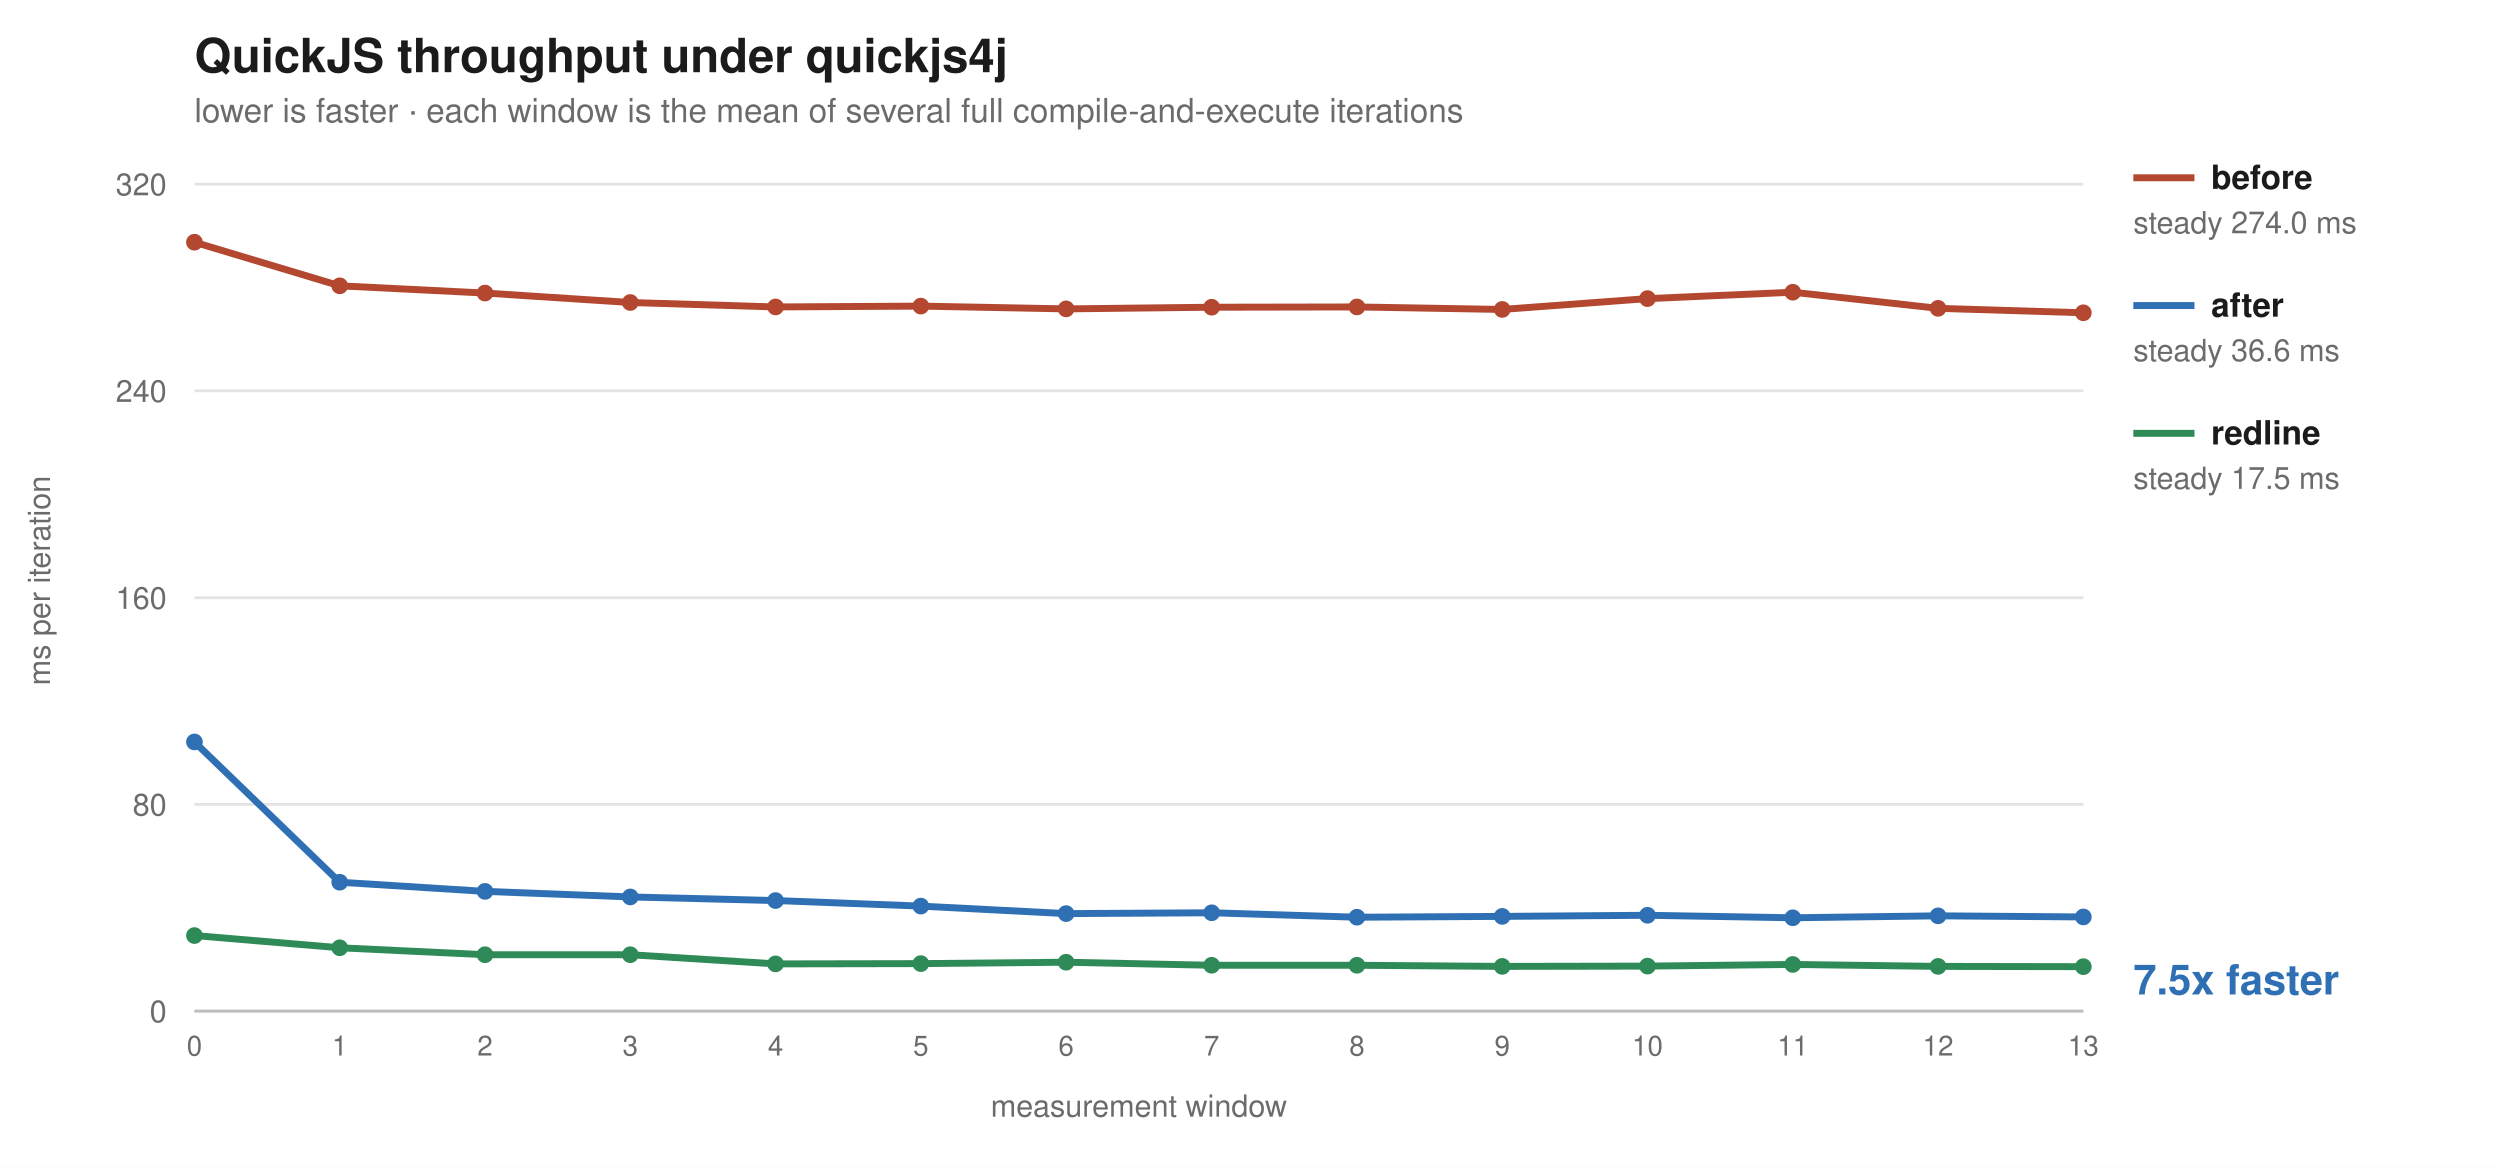
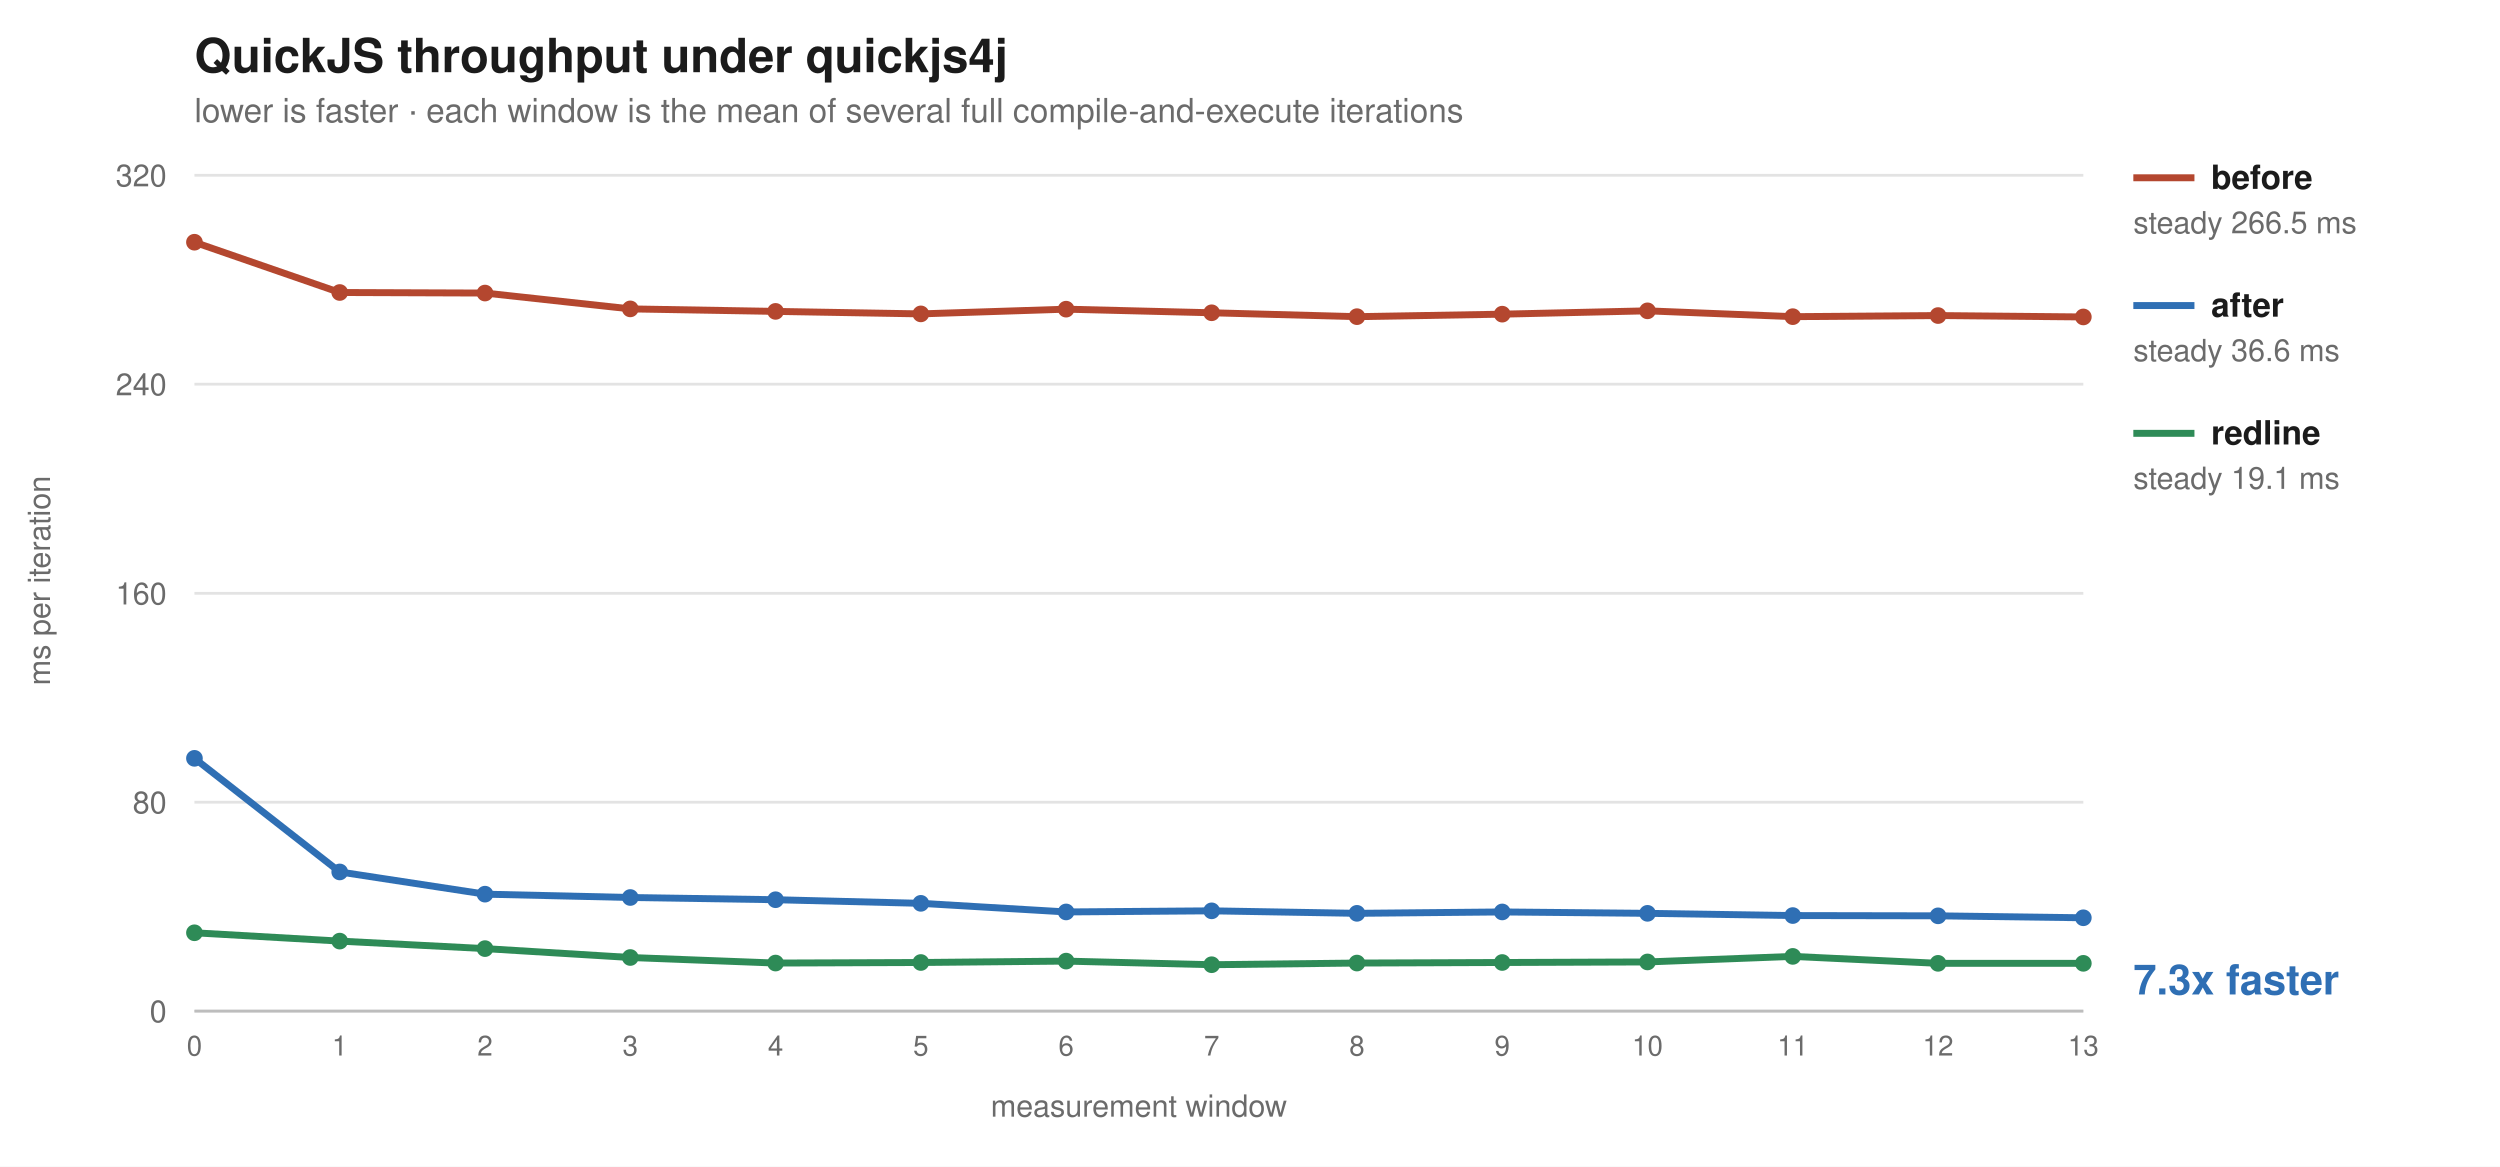
<svg xmlns="http://www.w3.org/2000/svg" width="900" height="420" viewBox="0 0 900 420" font-family="-apple-system,Segoe UI,Helvetica,Arial,sans-serif">
  <rect width="900" height="420" fill="#ffffff" />
  <text x="70" y="26" font-size="17" font-weight="600" fill="#1b1b1b">QuickJS throughput under quickjs4j</text>
  <text x="70" y="44" font-size="12" fill="#6b6b6b">lower is faster · each window is the mean of several full compile-and-execute iterations</text>
  <line x1="70" y1="364.0" x2="750" y2="364.0" stroke="#e3e3e3" />
  <text x="60" y="368.0" font-size="11" fill="#6b6b6b" text-anchor="end">0</text>
-   <line x1="70" y1="289.6" x2="750" y2="289.6" stroke="#e3e3e3" />
-   <text x="60" y="293.6" font-size="11" fill="#6b6b6b" text-anchor="end">80</text>
-   <line x1="70" y1="215.2" x2="750" y2="215.2" stroke="#e3e3e3" />
-   <text x="60" y="219.2" font-size="11" fill="#6b6b6b" text-anchor="end">160</text>
-   <line x1="70" y1="140.7" x2="750" y2="140.7" stroke="#e3e3e3" />
-   <text x="60" y="144.7" font-size="11" fill="#6b6b6b" text-anchor="end">240</text>
-   <line x1="70" y1="66.3" x2="750" y2="66.3" stroke="#e3e3e3" />
-   <text x="60" y="70.3" font-size="11" fill="#6b6b6b" text-anchor="end">320</text>
+   <line x1="70" y1="288.8" x2="750" y2="288.8" stroke="#e3e3e3" />
+   <text x="60" y="292.8" font-size="11" fill="#6b6b6b" text-anchor="end">80</text>
+   <line x1="70" y1="213.6" x2="750" y2="213.6" stroke="#e3e3e3" />
+   <text x="60" y="217.6" font-size="11" fill="#6b6b6b" text-anchor="end">160</text>
+   <line x1="70" y1="138.3" x2="750" y2="138.3" stroke="#e3e3e3" />
+   <text x="60" y="142.3" font-size="11" fill="#6b6b6b" text-anchor="end">240</text>
+   <line x1="70" y1="63.1" x2="750" y2="63.1" stroke="#e3e3e3" />
+   <text x="60" y="67.1" font-size="11" fill="#6b6b6b" text-anchor="end">320</text>
  <text x="18" y="209.0" font-size="11" fill="#6b6b6b" transform="rotate(-90 18 209.0)" text-anchor="middle">ms per iteration</text>
  <line x1="70" y1="364" x2="750" y2="364" stroke="#bdbdbd" />
  <text x="410.0" y="402" font-size="11" fill="#6b6b6b" text-anchor="middle">measurement window</text>
  <text x="70.0" y="380.0" font-size="10" fill="#6b6b6b" text-anchor="middle">0</text>
  <text x="122.3" y="380.0" font-size="10" fill="#6b6b6b" text-anchor="middle">1</text>
  <text x="174.6" y="380.0" font-size="10" fill="#6b6b6b" text-anchor="middle">2</text>
  <text x="226.9" y="380.0" font-size="10" fill="#6b6b6b" text-anchor="middle">3</text>
  <text x="279.2" y="380.0" font-size="10" fill="#6b6b6b" text-anchor="middle">4</text>
  <text x="331.5" y="380.0" font-size="10" fill="#6b6b6b" text-anchor="middle">5</text>
  <text x="383.8" y="380.0" font-size="10" fill="#6b6b6b" text-anchor="middle">6</text>
  <text x="436.2" y="380.0" font-size="10" fill="#6b6b6b" text-anchor="middle">7</text>
  <text x="488.5" y="380.0" font-size="10" fill="#6b6b6b" text-anchor="middle">8</text>
  <text x="540.8" y="380.0" font-size="10" fill="#6b6b6b" text-anchor="middle">9</text>
  <text x="593.1" y="380.0" font-size="10" fill="#6b6b6b" text-anchor="middle">10</text>
  <text x="645.4" y="380.0" font-size="10" fill="#6b6b6b" text-anchor="middle">11</text>
  <text x="697.7" y="380.0" font-size="10" fill="#6b6b6b" text-anchor="middle">12</text>
  <text x="750.0" y="380.0" font-size="10" fill="#6b6b6b" text-anchor="middle">13</text>
-   <polyline points="70.0,87.2 122.3,102.9 174.6,105.5 226.9,108.9 279.2,110.5 331.5,110.2 383.8,111.2 436.2,110.6 488.5,110.5 540.8,111.4 593.1,107.5 645.4,105.2 697.7,111.0 750.0,112.6" fill="none" stroke="#b4472f" stroke-width="2.5" stroke-linejoin="round" />
+   <polyline points="70.0,87.2 122.3,105.3 174.6,105.5 226.9,111.2 279.2,112.1 331.5,113.0 383.8,111.3 436.2,112.6 488.5,114.0 540.8,113.1 593.1,111.9 645.4,114.0 697.7,113.6 750.0,114.1" fill="none" stroke="#b4472f" stroke-width="2.5" stroke-linejoin="round" />
  <circle cx="70.0" cy="87.2" r="3" fill="#b4472f" />
-   <circle cx="122.3" cy="102.9" r="3" fill="#b4472f" />
+   <circle cx="122.3" cy="105.3" r="3" fill="#b4472f" />
  <circle cx="174.6" cy="105.5" r="3" fill="#b4472f" />
-   <circle cx="226.9" cy="108.9" r="3" fill="#b4472f" />
-   <circle cx="279.2" cy="110.5" r="3" fill="#b4472f" />
-   <circle cx="331.5" cy="110.2" r="3" fill="#b4472f" />
-   <circle cx="383.8" cy="111.2" r="3" fill="#b4472f" />
-   <circle cx="436.2" cy="110.6" r="3" fill="#b4472f" />
-   <circle cx="488.5" cy="110.5" r="3" fill="#b4472f" />
-   <circle cx="540.8" cy="111.4" r="3" fill="#b4472f" />
-   <circle cx="593.1" cy="107.5" r="3" fill="#b4472f" />
-   <circle cx="645.4" cy="105.2" r="3" fill="#b4472f" />
-   <circle cx="697.7" cy="111.0" r="3" fill="#b4472f" />
-   <circle cx="750.0" cy="112.6" r="3" fill="#b4472f" />
-   <polyline points="70.0,267.1 122.3,317.6 174.6,320.9 226.9,322.9 279.2,324.2 331.5,326.2 383.8,328.9 436.2,328.6 488.5,330.2 540.8,329.9 593.1,329.5 645.4,330.4 697.7,329.7 750.0,330.1" fill="none" stroke="#2f6fb4" stroke-width="2.5" stroke-linejoin="round" />
-   <circle cx="70.0" cy="267.1" r="3" fill="#2f6fb4" />
-   <circle cx="122.3" cy="317.6" r="3" fill="#2f6fb4" />
-   <circle cx="174.6" cy="320.9" r="3" fill="#2f6fb4" />
-   <circle cx="226.9" cy="322.9" r="3" fill="#2f6fb4" />
-   <circle cx="279.2" cy="324.2" r="3" fill="#2f6fb4" />
-   <circle cx="331.5" cy="326.2" r="3" fill="#2f6fb4" />
-   <circle cx="383.8" cy="328.9" r="3" fill="#2f6fb4" />
-   <circle cx="436.2" cy="328.6" r="3" fill="#2f6fb4" />
-   <circle cx="488.5" cy="330.2" r="3" fill="#2f6fb4" />
-   <circle cx="540.8" cy="329.9" r="3" fill="#2f6fb4" />
-   <circle cx="593.1" cy="329.5" r="3" fill="#2f6fb4" />
-   <circle cx="645.4" cy="330.4" r="3" fill="#2f6fb4" />
+   <circle cx="226.9" cy="111.2" r="3" fill="#b4472f" />
+   <circle cx="279.2" cy="112.1" r="3" fill="#b4472f" />
+   <circle cx="331.5" cy="113.0" r="3" fill="#b4472f" />
+   <circle cx="383.8" cy="111.3" r="3" fill="#b4472f" />
+   <circle cx="436.2" cy="112.6" r="3" fill="#b4472f" />
+   <circle cx="488.5" cy="114.0" r="3" fill="#b4472f" />
+   <circle cx="540.8" cy="113.1" r="3" fill="#b4472f" />
+   <circle cx="593.1" cy="111.9" r="3" fill="#b4472f" />
+   <circle cx="645.4" cy="114.0" r="3" fill="#b4472f" />
+   <circle cx="697.7" cy="113.6" r="3" fill="#b4472f" />
+   <circle cx="750.0" cy="114.1" r="3" fill="#b4472f" />
+   <polyline points="70.0,273.0 122.3,313.9 174.6,321.9 226.9,323.1 279.2,323.9 331.5,325.2 383.8,328.3 436.2,327.9 488.5,328.8 540.8,328.3 593.1,328.8 645.4,329.6 697.7,329.7 750.0,330.4" fill="none" stroke="#2f6fb4" stroke-width="2.5" stroke-linejoin="round" />
+   <circle cx="70.0" cy="273.0" r="3" fill="#2f6fb4" />
+   <circle cx="122.3" cy="313.9" r="3" fill="#2f6fb4" />
+   <circle cx="174.6" cy="321.9" r="3" fill="#2f6fb4" />
+   <circle cx="226.9" cy="323.1" r="3" fill="#2f6fb4" />
+   <circle cx="279.2" cy="323.9" r="3" fill="#2f6fb4" />
+   <circle cx="331.5" cy="325.2" r="3" fill="#2f6fb4" />
+   <circle cx="383.8" cy="328.3" r="3" fill="#2f6fb4" />
+   <circle cx="436.2" cy="327.9" r="3" fill="#2f6fb4" />
+   <circle cx="488.5" cy="328.8" r="3" fill="#2f6fb4" />
+   <circle cx="540.8" cy="328.3" r="3" fill="#2f6fb4" />
+   <circle cx="593.1" cy="328.8" r="3" fill="#2f6fb4" />
+   <circle cx="645.4" cy="329.6" r="3" fill="#2f6fb4" />
  <circle cx="697.7" cy="329.7" r="3" fill="#2f6fb4" />
-   <circle cx="750.0" cy="330.1" r="3" fill="#2f6fb4" />
-   <polyline points="70.0,336.8 122.3,341.2 174.6,343.7 226.9,343.7 279.2,347.0 331.5,346.9 383.8,346.4 436.2,347.5 488.5,347.5 540.8,347.9 593.1,347.8 645.4,347.2 697.7,347.9 750.0,348.0" fill="none" stroke="#2e8b57" stroke-width="2.5" stroke-linejoin="round" />
-   <circle cx="70.0" cy="336.8" r="3" fill="#2e8b57" />
-   <circle cx="122.3" cy="341.2" r="3" fill="#2e8b57" />
-   <circle cx="174.6" cy="343.7" r="3" fill="#2e8b57" />
-   <circle cx="226.9" cy="343.7" r="3" fill="#2e8b57" />
-   <circle cx="279.2" cy="347.0" r="3" fill="#2e8b57" />
-   <circle cx="331.5" cy="346.9" r="3" fill="#2e8b57" />
-   <circle cx="383.8" cy="346.4" r="3" fill="#2e8b57" />
-   <circle cx="436.2" cy="347.5" r="3" fill="#2e8b57" />
-   <circle cx="488.5" cy="347.5" r="3" fill="#2e8b57" />
-   <circle cx="540.8" cy="347.9" r="3" fill="#2e8b57" />
-   <circle cx="593.1" cy="347.8" r="3" fill="#2e8b57" />
-   <circle cx="645.4" cy="347.2" r="3" fill="#2e8b57" />
-   <circle cx="697.7" cy="347.9" r="3" fill="#2e8b57" />
-   <circle cx="750.0" cy="348.0" r="3" fill="#2e8b57" />
+   <circle cx="750.0" cy="330.4" r="3" fill="#2f6fb4" />
+   <polyline points="70.0,335.8 122.3,338.8 174.6,341.5 226.9,344.7 279.2,346.7 331.5,346.5 383.8,346.0 436.2,347.3 488.5,346.7 540.8,346.5 593.1,346.3 645.4,344.3 697.7,346.8 750.0,346.8" fill="none" stroke="#2e8b57" stroke-width="2.5" stroke-linejoin="round" />
+   <circle cx="70.0" cy="335.8" r="3" fill="#2e8b57" />
+   <circle cx="122.3" cy="338.8" r="3" fill="#2e8b57" />
+   <circle cx="174.6" cy="341.5" r="3" fill="#2e8b57" />
+   <circle cx="226.9" cy="344.7" r="3" fill="#2e8b57" />
+   <circle cx="279.2" cy="346.7" r="3" fill="#2e8b57" />
+   <circle cx="331.5" cy="346.5" r="3" fill="#2e8b57" />
+   <circle cx="383.8" cy="346.0" r="3" fill="#2e8b57" />
+   <circle cx="436.2" cy="347.3" r="3" fill="#2e8b57" />
+   <circle cx="488.5" cy="346.7" r="3" fill="#2e8b57" />
+   <circle cx="540.8" cy="346.5" r="3" fill="#2e8b57" />
+   <circle cx="593.1" cy="346.3" r="3" fill="#2e8b57" />
+   <circle cx="645.4" cy="344.3" r="3" fill="#2e8b57" />
+   <circle cx="697.7" cy="346.8" r="3" fill="#2e8b57" />
+   <circle cx="750.0" cy="346.8" r="3" fill="#2e8b57" />
  <line x1="768" y1="64" x2="790" y2="64" stroke="#b4472f" stroke-width="2.5" />
  <text x="796" y="68" font-size="12" font-weight="600" fill="#1b1b1b">before</text>
-   <text x="768" y="84" font-size="11" fill="#6b6b6b">steady 274.0 ms</text>
+   <text x="768" y="84" font-size="11" fill="#6b6b6b">steady 266.5 ms</text>
  <line x1="768" y1="110" x2="790" y2="110" stroke="#2f6fb4" stroke-width="2.5" />
  <text x="796" y="114" font-size="12" font-weight="600" fill="#1b1b1b">after</text>
  <text x="768" y="130" font-size="11" fill="#6b6b6b">steady 36.6 ms</text>
  <line x1="768" y1="156" x2="790" y2="156" stroke="#2e8b57" stroke-width="2.5" />
  <text x="796" y="160" font-size="12" font-weight="600" fill="#1b1b1b">redline</text>
-   <text x="768" y="176" font-size="11" fill="#6b6b6b">steady 17.5 ms</text>
-   <text x="768" y="358" font-size="15" font-weight="700" fill="#2f6fb4">7.5x faster</text>
+   <text x="768" y="176" font-size="11" fill="#6b6b6b">steady 19.1 ms</text>
+   <text x="768" y="358" font-size="15" font-weight="700" fill="#2f6fb4">7.3x faster</text>
</svg>
